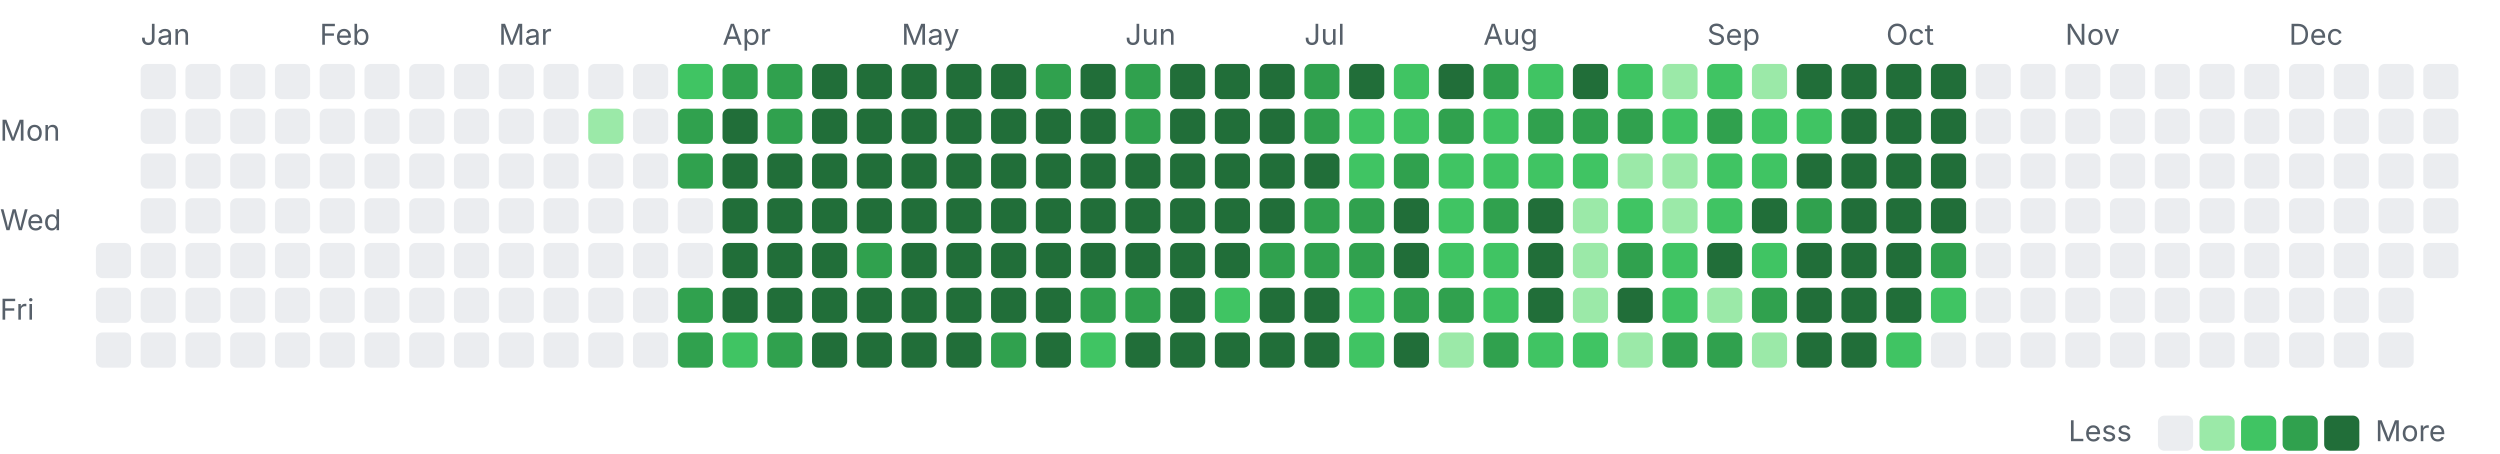
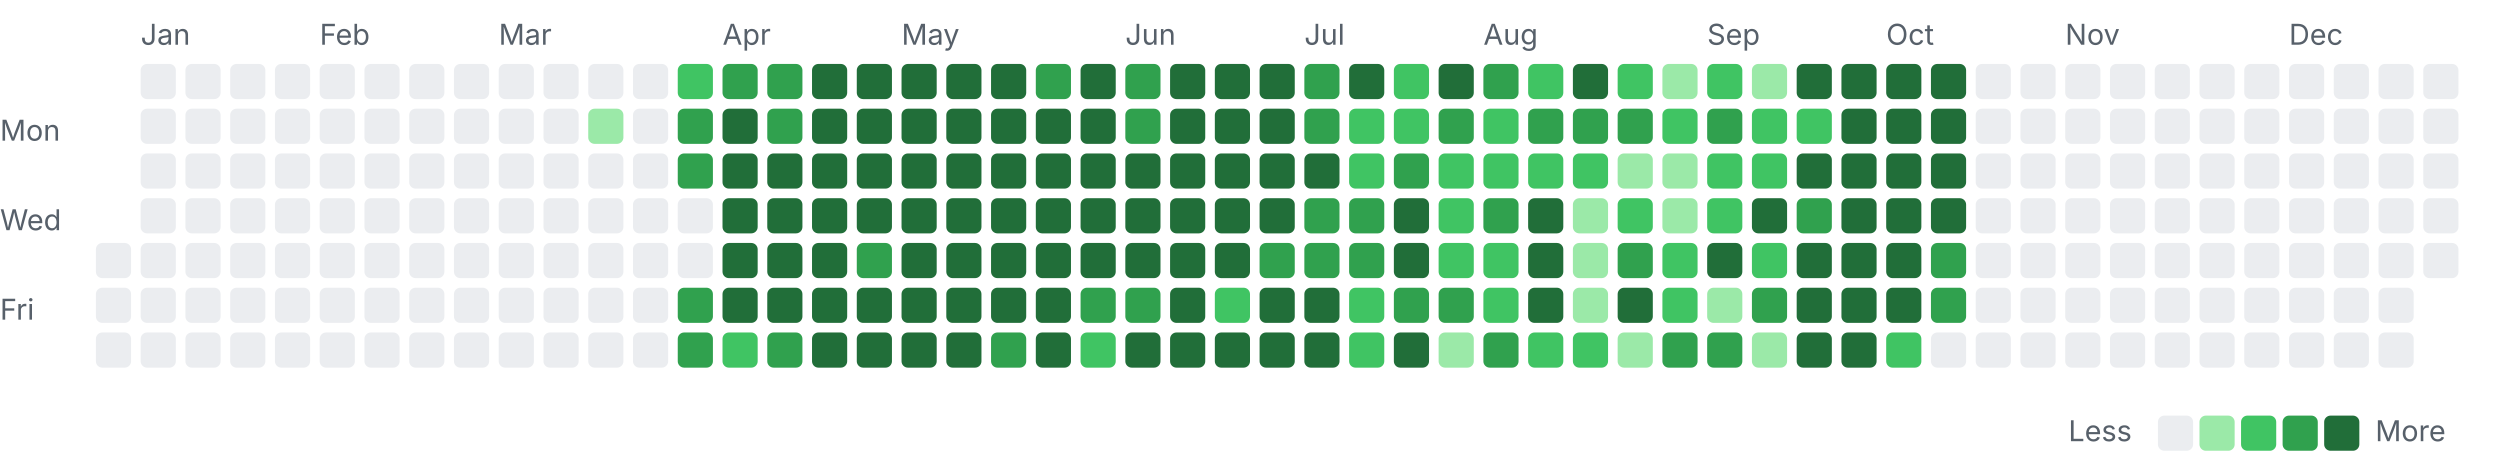
<svg xmlns="http://www.w3.org/2000/svg" width="782" height="142" viewBox="0 0 782 142">
  <style>.l0{fill:#ebedf0}.l1{fill:#9be9a8}.l2{fill:#40c463}.l3{fill:#30a14e}.l4{fill:#216e39} .lbl{fill:#57606a;font:9px -apple-system,Segoe UI,sans-serif}@media(prefers-color-scheme:dark){.l0{fill:#161b22}.l1{fill:#0e4429}.l2{fill:#006d32}.l3{fill:#26a641}.l4{fill:#39d353} .lbl{fill:#8b949e}}</style>
  <text class="lbl" x="44" y="14">Jan</text>
  <text class="lbl" x="100" y="14">Feb</text>
  <text class="lbl" x="156" y="14">Mar</text>
  <text class="lbl" x="226" y="14">Apr</text>
  <text class="lbl" x="282" y="14">May</text>
  <text class="lbl" x="352" y="14">Jun</text>
  <text class="lbl" x="408" y="14">Jul</text>
  <text class="lbl" x="464" y="14">Aug</text>
  <text class="lbl" x="534" y="14">Sep</text>
  <text class="lbl" x="590" y="14">Oct</text>
  <text class="lbl" x="646" y="14">Nov</text>
  <text class="lbl" x="716" y="14">Dec</text>
  <text class="lbl" x="0" y="44">Mon</text>
  <text class="lbl" x="0" y="72">Wed</text>
  <text class="lbl" x="0" y="100">Fri</text>
  <rect class="l0" x="30" y="76" width="11" height="11" rx="2" />
  <rect class="l0" x="30" y="90" width="11" height="11" rx="2" />
  <rect class="l0" x="30" y="104" width="11" height="11" rx="2" />
  <rect class="l0" x="44" y="20" width="11" height="11" rx="2" />
  <rect class="l0" x="44" y="34" width="11" height="11" rx="2" />
  <rect class="l0" x="44" y="48" width="11" height="11" rx="2" />
  <rect class="l0" x="44" y="62" width="11" height="11" rx="2" />
  <rect class="l0" x="44" y="76" width="11" height="11" rx="2" />
  <rect class="l0" x="44" y="90" width="11" height="11" rx="2" />
  <rect class="l0" x="44" y="104" width="11" height="11" rx="2" />
  <rect class="l0" x="58" y="20" width="11" height="11" rx="2" />
  <rect class="l0" x="58" y="34" width="11" height="11" rx="2" />
  <rect class="l0" x="58" y="48" width="11" height="11" rx="2" />
  <rect class="l0" x="58" y="62" width="11" height="11" rx="2" />
  <rect class="l0" x="58" y="76" width="11" height="11" rx="2" />
  <rect class="l0" x="58" y="90" width="11" height="11" rx="2" />
  <rect class="l0" x="58" y="104" width="11" height="11" rx="2" />
  <rect class="l0" x="72" y="20" width="11" height="11" rx="2" />
  <rect class="l0" x="72" y="34" width="11" height="11" rx="2" />
  <rect class="l0" x="72" y="48" width="11" height="11" rx="2" />
  <rect class="l0" x="72" y="62" width="11" height="11" rx="2" />
  <rect class="l0" x="72" y="76" width="11" height="11" rx="2" />
  <rect class="l0" x="72" y="90" width="11" height="11" rx="2" />
  <rect class="l0" x="72" y="104" width="11" height="11" rx="2" />
  <rect class="l0" x="86" y="20" width="11" height="11" rx="2" />
  <rect class="l0" x="86" y="34" width="11" height="11" rx="2" />
  <rect class="l0" x="86" y="48" width="11" height="11" rx="2" />
  <rect class="l0" x="86" y="62" width="11" height="11" rx="2" />
  <rect class="l0" x="86" y="76" width="11" height="11" rx="2" />
  <rect class="l0" x="86" y="90" width="11" height="11" rx="2" />
  <rect class="l0" x="86" y="104" width="11" height="11" rx="2" />
  <rect class="l0" x="100" y="20" width="11" height="11" rx="2" />
  <rect class="l0" x="100" y="34" width="11" height="11" rx="2" />
  <rect class="l0" x="100" y="48" width="11" height="11" rx="2" />
  <rect class="l0" x="100" y="62" width="11" height="11" rx="2" />
  <rect class="l0" x="100" y="76" width="11" height="11" rx="2" />
  <rect class="l0" x="100" y="90" width="11" height="11" rx="2" />
  <rect class="l0" x="100" y="104" width="11" height="11" rx="2" />
  <rect class="l0" x="114" y="20" width="11" height="11" rx="2" />
  <rect class="l0" x="114" y="34" width="11" height="11" rx="2" />
  <rect class="l0" x="114" y="48" width="11" height="11" rx="2" />
  <rect class="l0" x="114" y="62" width="11" height="11" rx="2" />
  <rect class="l0" x="114" y="76" width="11" height="11" rx="2" />
  <rect class="l0" x="114" y="90" width="11" height="11" rx="2" />
  <rect class="l0" x="114" y="104" width="11" height="11" rx="2" />
  <rect class="l0" x="128" y="20" width="11" height="11" rx="2" />
  <rect class="l0" x="128" y="34" width="11" height="11" rx="2" />
  <rect class="l0" x="128" y="48" width="11" height="11" rx="2" />
  <rect class="l0" x="128" y="62" width="11" height="11" rx="2" />
  <rect class="l0" x="128" y="76" width="11" height="11" rx="2" />
  <rect class="l0" x="128" y="90" width="11" height="11" rx="2" />
  <rect class="l0" x="128" y="104" width="11" height="11" rx="2" />
  <rect class="l0" x="142" y="20" width="11" height="11" rx="2" />
  <rect class="l0" x="142" y="34" width="11" height="11" rx="2" />
  <rect class="l0" x="142" y="48" width="11" height="11" rx="2" />
  <rect class="l0" x="142" y="62" width="11" height="11" rx="2" />
  <rect class="l0" x="142" y="76" width="11" height="11" rx="2" />
  <rect class="l0" x="142" y="90" width="11" height="11" rx="2" />
  <rect class="l0" x="142" y="104" width="11" height="11" rx="2" />
  <rect class="l0" x="156" y="20" width="11" height="11" rx="2" />
  <rect class="l0" x="156" y="34" width="11" height="11" rx="2" />
  <rect class="l0" x="156" y="48" width="11" height="11" rx="2" />
  <rect class="l0" x="156" y="62" width="11" height="11" rx="2" />
  <rect class="l0" x="156" y="76" width="11" height="11" rx="2" />
  <rect class="l0" x="156" y="90" width="11" height="11" rx="2" />
  <rect class="l0" x="156" y="104" width="11" height="11" rx="2" />
  <rect class="l0" x="170" y="20" width="11" height="11" rx="2" />
  <rect class="l0" x="170" y="34" width="11" height="11" rx="2" />
  <rect class="l0" x="170" y="48" width="11" height="11" rx="2" />
  <rect class="l0" x="170" y="62" width="11" height="11" rx="2" />
  <rect class="l0" x="170" y="76" width="11" height="11" rx="2" />
  <rect class="l0" x="170" y="90" width="11" height="11" rx="2" />
  <rect class="l0" x="170" y="104" width="11" height="11" rx="2" />
  <rect class="l0" x="184" y="20" width="11" height="11" rx="2" />
  <rect class="l1" x="184" y="34" width="11" height="11" rx="2" />
  <rect class="l0" x="184" y="48" width="11" height="11" rx="2" />
  <rect class="l0" x="184" y="62" width="11" height="11" rx="2" />
  <rect class="l0" x="184" y="76" width="11" height="11" rx="2" />
  <rect class="l0" x="184" y="90" width="11" height="11" rx="2" />
  <rect class="l0" x="184" y="104" width="11" height="11" rx="2" />
  <rect class="l0" x="198" y="20" width="11" height="11" rx="2" />
  <rect class="l0" x="198" y="34" width="11" height="11" rx="2" />
  <rect class="l0" x="198" y="48" width="11" height="11" rx="2" />
  <rect class="l0" x="198" y="62" width="11" height="11" rx="2" />
  <rect class="l0" x="198" y="76" width="11" height="11" rx="2" />
  <rect class="l0" x="198" y="90" width="11" height="11" rx="2" />
  <rect class="l0" x="198" y="104" width="11" height="11" rx="2" />
  <rect class="l2" x="212" y="20" width="11" height="11" rx="2" />
  <rect class="l3" x="212" y="34" width="11" height="11" rx="2" />
  <rect class="l3" x="212" y="48" width="11" height="11" rx="2" />
  <rect class="l0" x="212" y="62" width="11" height="11" rx="2" />
  <rect class="l0" x="212" y="76" width="11" height="11" rx="2" />
  <rect class="l3" x="212" y="90" width="11" height="11" rx="2" />
  <rect class="l3" x="212" y="104" width="11" height="11" rx="2" />
  <rect class="l3" x="226" y="20" width="11" height="11" rx="2" />
  <rect class="l4" x="226" y="34" width="11" height="11" rx="2" />
  <rect class="l4" x="226" y="48" width="11" height="11" rx="2" />
  <rect class="l4" x="226" y="62" width="11" height="11" rx="2" />
  <rect class="l4" x="226" y="76" width="11" height="11" rx="2" />
  <rect class="l4" x="226" y="90" width="11" height="11" rx="2" />
  <rect class="l2" x="226" y="104" width="11" height="11" rx="2" />
  <rect class="l3" x="240" y="20" width="11" height="11" rx="2" />
  <rect class="l3" x="240" y="34" width="11" height="11" rx="2" />
  <rect class="l4" x="240" y="48" width="11" height="11" rx="2" />
  <rect class="l4" x="240" y="62" width="11" height="11" rx="2" />
  <rect class="l4" x="240" y="76" width="11" height="11" rx="2" />
  <rect class="l4" x="240" y="90" width="11" height="11" rx="2" />
  <rect class="l3" x="240" y="104" width="11" height="11" rx="2" />
  <rect class="l4" x="254" y="20" width="11" height="11" rx="2" />
  <rect class="l4" x="254" y="34" width="11" height="11" rx="2" />
  <rect class="l4" x="254" y="48" width="11" height="11" rx="2" />
  <rect class="l4" x="254" y="62" width="11" height="11" rx="2" />
  <rect class="l4" x="254" y="76" width="11" height="11" rx="2" />
  <rect class="l4" x="254" y="90" width="11" height="11" rx="2" />
  <rect class="l4" x="254" y="104" width="11" height="11" rx="2" />
  <rect class="l4" x="268" y="20" width="11" height="11" rx="2" />
  <rect class="l4" x="268" y="34" width="11" height="11" rx="2" />
  <rect class="l4" x="268" y="48" width="11" height="11" rx="2" />
  <rect class="l4" x="268" y="62" width="11" height="11" rx="2" />
  <rect class="l3" x="268" y="76" width="11" height="11" rx="2" />
  <rect class="l4" x="268" y="90" width="11" height="11" rx="2" />
  <rect class="l4" x="268" y="104" width="11" height="11" rx="2" />
  <rect class="l4" x="282" y="20" width="11" height="11" rx="2" />
  <rect class="l4" x="282" y="34" width="11" height="11" rx="2" />
  <rect class="l4" x="282" y="48" width="11" height="11" rx="2" />
  <rect class="l4" x="282" y="62" width="11" height="11" rx="2" />
  <rect class="l4" x="282" y="76" width="11" height="11" rx="2" />
  <rect class="l4" x="282" y="90" width="11" height="11" rx="2" />
  <rect class="l4" x="282" y="104" width="11" height="11" rx="2" />
  <rect class="l4" x="296" y="20" width="11" height="11" rx="2" />
  <rect class="l4" x="296" y="34" width="11" height="11" rx="2" />
  <rect class="l4" x="296" y="48" width="11" height="11" rx="2" />
  <rect class="l4" x="296" y="62" width="11" height="11" rx="2" />
  <rect class="l4" x="296" y="76" width="11" height="11" rx="2" />
  <rect class="l4" x="296" y="90" width="11" height="11" rx="2" />
  <rect class="l4" x="296" y="104" width="11" height="11" rx="2" />
  <rect class="l4" x="310" y="20" width="11" height="11" rx="2" />
  <rect class="l4" x="310" y="34" width="11" height="11" rx="2" />
  <rect class="l4" x="310" y="48" width="11" height="11" rx="2" />
  <rect class="l4" x="310" y="62" width="11" height="11" rx="2" />
  <rect class="l4" x="310" y="76" width="11" height="11" rx="2" />
  <rect class="l4" x="310" y="90" width="11" height="11" rx="2" />
  <rect class="l3" x="310" y="104" width="11" height="11" rx="2" />
  <rect class="l3" x="324" y="20" width="11" height="11" rx="2" />
  <rect class="l4" x="324" y="34" width="11" height="11" rx="2" />
  <rect class="l4" x="324" y="48" width="11" height="11" rx="2" />
  <rect class="l4" x="324" y="62" width="11" height="11" rx="2" />
  <rect class="l4" x="324" y="76" width="11" height="11" rx="2" />
  <rect class="l4" x="324" y="90" width="11" height="11" rx="2" />
  <rect class="l4" x="324" y="104" width="11" height="11" rx="2" />
  <rect class="l4" x="338" y="20" width="11" height="11" rx="2" />
  <rect class="l4" x="338" y="34" width="11" height="11" rx="2" />
  <rect class="l4" x="338" y="48" width="11" height="11" rx="2" />
  <rect class="l4" x="338" y="62" width="11" height="11" rx="2" />
  <rect class="l4" x="338" y="76" width="11" height="11" rx="2" />
  <rect class="l3" x="338" y="90" width="11" height="11" rx="2" />
  <rect class="l2" x="338" y="104" width="11" height="11" rx="2" />
  <rect class="l3" x="352" y="20" width="11" height="11" rx="2" />
  <rect class="l3" x="352" y="34" width="11" height="11" rx="2" />
  <rect class="l4" x="352" y="48" width="11" height="11" rx="2" />
  <rect class="l4" x="352" y="62" width="11" height="11" rx="2" />
  <rect class="l4" x="352" y="76" width="11" height="11" rx="2" />
  <rect class="l3" x="352" y="90" width="11" height="11" rx="2" />
  <rect class="l4" x="352" y="104" width="11" height="11" rx="2" />
  <rect class="l4" x="366" y="20" width="11" height="11" rx="2" />
  <rect class="l4" x="366" y="34" width="11" height="11" rx="2" />
  <rect class="l4" x="366" y="48" width="11" height="11" rx="2" />
  <rect class="l4" x="366" y="62" width="11" height="11" rx="2" />
  <rect class="l4" x="366" y="76" width="11" height="11" rx="2" />
  <rect class="l4" x="366" y="90" width="11" height="11" rx="2" />
  <rect class="l4" x="366" y="104" width="11" height="11" rx="2" />
  <rect class="l4" x="380" y="20" width="11" height="11" rx="2" />
  <rect class="l4" x="380" y="34" width="11" height="11" rx="2" />
  <rect class="l4" x="380" y="48" width="11" height="11" rx="2" />
  <rect class="l4" x="380" y="62" width="11" height="11" rx="2" />
  <rect class="l4" x="380" y="76" width="11" height="11" rx="2" />
  <rect class="l2" x="380" y="90" width="11" height="11" rx="2" />
  <rect class="l4" x="380" y="104" width="11" height="11" rx="2" />
  <rect class="l4" x="394" y="20" width="11" height="11" rx="2" />
  <rect class="l4" x="394" y="34" width="11" height="11" rx="2" />
  <rect class="l4" x="394" y="48" width="11" height="11" rx="2" />
  <rect class="l4" x="394" y="62" width="11" height="11" rx="2" />
  <rect class="l3" x="394" y="76" width="11" height="11" rx="2" />
  <rect class="l4" x="394" y="90" width="11" height="11" rx="2" />
  <rect class="l4" x="394" y="104" width="11" height="11" rx="2" />
  <rect class="l3" x="408" y="20" width="11" height="11" rx="2" />
  <rect class="l3" x="408" y="34" width="11" height="11" rx="2" />
  <rect class="l4" x="408" y="48" width="11" height="11" rx="2" />
  <rect class="l3" x="408" y="62" width="11" height="11" rx="2" />
  <rect class="l3" x="408" y="76" width="11" height="11" rx="2" />
  <rect class="l4" x="408" y="90" width="11" height="11" rx="2" />
  <rect class="l4" x="408" y="104" width="11" height="11" rx="2" />
  <rect class="l4" x="422" y="20" width="11" height="11" rx="2" />
  <rect class="l2" x="422" y="34" width="11" height="11" rx="2" />
  <rect class="l2" x="422" y="48" width="11" height="11" rx="2" />
  <rect class="l3" x="422" y="62" width="11" height="11" rx="2" />
  <rect class="l3" x="422" y="76" width="11" height="11" rx="2" />
  <rect class="l2" x="422" y="90" width="11" height="11" rx="2" />
  <rect class="l2" x="422" y="104" width="11" height="11" rx="2" />
  <rect class="l2" x="436" y="20" width="11" height="11" rx="2" />
  <rect class="l2" x="436" y="34" width="11" height="11" rx="2" />
  <rect class="l3" x="436" y="48" width="11" height="11" rx="2" />
  <rect class="l4" x="436" y="62" width="11" height="11" rx="2" />
  <rect class="l4" x="436" y="76" width="11" height="11" rx="2" />
  <rect class="l3" x="436" y="90" width="11" height="11" rx="2" />
  <rect class="l4" x="436" y="104" width="11" height="11" rx="2" />
  <rect class="l4" x="450" y="20" width="11" height="11" rx="2" />
  <rect class="l3" x="450" y="34" width="11" height="11" rx="2" />
  <rect class="l2" x="450" y="48" width="11" height="11" rx="2" />
  <rect class="l2" x="450" y="62" width="11" height="11" rx="2" />
  <rect class="l2" x="450" y="76" width="11" height="11" rx="2" />
  <rect class="l3" x="450" y="90" width="11" height="11" rx="2" />
  <rect class="l1" x="450" y="104" width="11" height="11" rx="2" />
  <rect class="l3" x="464" y="20" width="11" height="11" rx="2" />
  <rect class="l2" x="464" y="34" width="11" height="11" rx="2" />
  <rect class="l2" x="464" y="48" width="11" height="11" rx="2" />
  <rect class="l3" x="464" y="62" width="11" height="11" rx="2" />
  <rect class="l2" x="464" y="76" width="11" height="11" rx="2" />
  <rect class="l2" x="464" y="90" width="11" height="11" rx="2" />
  <rect class="l3" x="464" y="104" width="11" height="11" rx="2" />
  <rect class="l2" x="478" y="20" width="11" height="11" rx="2" />
  <rect class="l3" x="478" y="34" width="11" height="11" rx="2" />
  <rect class="l2" x="478" y="48" width="11" height="11" rx="2" />
  <rect class="l4" x="478" y="62" width="11" height="11" rx="2" />
  <rect class="l4" x="478" y="76" width="11" height="11" rx="2" />
  <rect class="l4" x="478" y="90" width="11" height="11" rx="2" />
  <rect class="l2" x="478" y="104" width="11" height="11" rx="2" />
  <rect class="l4" x="492" y="20" width="11" height="11" rx="2" />
  <rect class="l3" x="492" y="34" width="11" height="11" rx="2" />
  <rect class="l2" x="492" y="48" width="11" height="11" rx="2" />
  <rect class="l1" x="492" y="62" width="11" height="11" rx="2" />
  <rect class="l1" x="492" y="76" width="11" height="11" rx="2" />
  <rect class="l1" x="492" y="90" width="11" height="11" rx="2" />
  <rect class="l2" x="492" y="104" width="11" height="11" rx="2" />
  <rect class="l2" x="506" y="20" width="11" height="11" rx="2" />
  <rect class="l3" x="506" y="34" width="11" height="11" rx="2" />
  <rect class="l1" x="506" y="48" width="11" height="11" rx="2" />
  <rect class="l2" x="506" y="62" width="11" height="11" rx="2" />
  <rect class="l3" x="506" y="76" width="11" height="11" rx="2" />
  <rect class="l4" x="506" y="90" width="11" height="11" rx="2" />
  <rect class="l1" x="506" y="104" width="11" height="11" rx="2" />
  <rect class="l1" x="520" y="20" width="11" height="11" rx="2" />
  <rect class="l2" x="520" y="34" width="11" height="11" rx="2" />
  <rect class="l1" x="520" y="48" width="11" height="11" rx="2" />
  <rect class="l1" x="520" y="62" width="11" height="11" rx="2" />
  <rect class="l2" x="520" y="76" width="11" height="11" rx="2" />
  <rect class="l2" x="520" y="90" width="11" height="11" rx="2" />
  <rect class="l3" x="520" y="104" width="11" height="11" rx="2" />
  <rect class="l2" x="534" y="20" width="11" height="11" rx="2" />
  <rect class="l3" x="534" y="34" width="11" height="11" rx="2" />
  <rect class="l2" x="534" y="48" width="11" height="11" rx="2" />
  <rect class="l2" x="534" y="62" width="11" height="11" rx="2" />
  <rect class="l4" x="534" y="76" width="11" height="11" rx="2" />
  <rect class="l1" x="534" y="90" width="11" height="11" rx="2" />
  <rect class="l3" x="534" y="104" width="11" height="11" rx="2" />
  <rect class="l1" x="548" y="20" width="11" height="11" rx="2" />
  <rect class="l2" x="548" y="34" width="11" height="11" rx="2" />
  <rect class="l2" x="548" y="48" width="11" height="11" rx="2" />
  <rect class="l4" x="548" y="62" width="11" height="11" rx="2" />
  <rect class="l2" x="548" y="76" width="11" height="11" rx="2" />
  <rect class="l3" x="548" y="90" width="11" height="11" rx="2" />
  <rect class="l1" x="548" y="104" width="11" height="11" rx="2" />
  <rect class="l4" x="562" y="20" width="11" height="11" rx="2" />
  <rect class="l2" x="562" y="34" width="11" height="11" rx="2" />
  <rect class="l4" x="562" y="48" width="11" height="11" rx="2" />
  <rect class="l3" x="562" y="62" width="11" height="11" rx="2" />
  <rect class="l4" x="562" y="76" width="11" height="11" rx="2" />
  <rect class="l4" x="562" y="90" width="11" height="11" rx="2" />
  <rect class="l4" x="562" y="104" width="11" height="11" rx="2" />
  <rect class="l4" x="576" y="20" width="11" height="11" rx="2" />
  <rect class="l4" x="576" y="34" width="11" height="11" rx="2" />
  <rect class="l4" x="576" y="48" width="11" height="11" rx="2" />
  <rect class="l4" x="576" y="62" width="11" height="11" rx="2" />
  <rect class="l4" x="576" y="76" width="11" height="11" rx="2" />
  <rect class="l4" x="576" y="90" width="11" height="11" rx="2" />
  <rect class="l4" x="576" y="104" width="11" height="11" rx="2" />
  <rect class="l4" x="590" y="20" width="11" height="11" rx="2" />
  <rect class="l4" x="590" y="34" width="11" height="11" rx="2" />
  <rect class="l4" x="590" y="48" width="11" height="11" rx="2" />
  <rect class="l4" x="590" y="62" width="11" height="11" rx="2" />
  <rect class="l4" x="590" y="76" width="11" height="11" rx="2" />
  <rect class="l4" x="590" y="90" width="11" height="11" rx="2" />
  <rect class="l2" x="590" y="104" width="11" height="11" rx="2" />
  <rect class="l4" x="604" y="20" width="11" height="11" rx="2" />
  <rect class="l4" x="604" y="34" width="11" height="11" rx="2" />
  <rect class="l4" x="604" y="48" width="11" height="11" rx="2" />
  <rect class="l4" x="604" y="62" width="11" height="11" rx="2" />
  <rect class="l3" x="604" y="76" width="11" height="11" rx="2" />
-   <rect class="l2" x="604" y="90" width="11" height="11" rx="2" />
+   <rect class="l3" x="604" y="90" width="11" height="11" rx="2" />
  <rect class="l0" x="604" y="104" width="11" height="11" rx="2" />
  <rect class="l0" x="618" y="20" width="11" height="11" rx="2" />
  <rect class="l0" x="618" y="34" width="11" height="11" rx="2" />
  <rect class="l0" x="618" y="48" width="11" height="11" rx="2" />
  <rect class="l0" x="618" y="62" width="11" height="11" rx="2" />
  <rect class="l0" x="618" y="76" width="11" height="11" rx="2" />
  <rect class="l0" x="618" y="90" width="11" height="11" rx="2" />
  <rect class="l0" x="618" y="104" width="11" height="11" rx="2" />
  <rect class="l0" x="632" y="20" width="11" height="11" rx="2" />
  <rect class="l0" x="632" y="34" width="11" height="11" rx="2" />
  <rect class="l0" x="632" y="48" width="11" height="11" rx="2" />
  <rect class="l0" x="632" y="62" width="11" height="11" rx="2" />
  <rect class="l0" x="632" y="76" width="11" height="11" rx="2" />
  <rect class="l0" x="632" y="90" width="11" height="11" rx="2" />
  <rect class="l0" x="632" y="104" width="11" height="11" rx="2" />
  <rect class="l0" x="646" y="20" width="11" height="11" rx="2" />
  <rect class="l0" x="646" y="34" width="11" height="11" rx="2" />
  <rect class="l0" x="646" y="48" width="11" height="11" rx="2" />
  <rect class="l0" x="646" y="62" width="11" height="11" rx="2" />
  <rect class="l0" x="646" y="76" width="11" height="11" rx="2" />
  <rect class="l0" x="646" y="90" width="11" height="11" rx="2" />
  <rect class="l0" x="646" y="104" width="11" height="11" rx="2" />
  <rect class="l0" x="660" y="20" width="11" height="11" rx="2" />
  <rect class="l0" x="660" y="34" width="11" height="11" rx="2" />
  <rect class="l0" x="660" y="48" width="11" height="11" rx="2" />
  <rect class="l0" x="660" y="62" width="11" height="11" rx="2" />
  <rect class="l0" x="660" y="76" width="11" height="11" rx="2" />
  <rect class="l0" x="660" y="90" width="11" height="11" rx="2" />
  <rect class="l0" x="660" y="104" width="11" height="11" rx="2" />
  <rect class="l0" x="674" y="20" width="11" height="11" rx="2" />
  <rect class="l0" x="674" y="34" width="11" height="11" rx="2" />
  <rect class="l0" x="674" y="48" width="11" height="11" rx="2" />
  <rect class="l0" x="674" y="62" width="11" height="11" rx="2" />
  <rect class="l0" x="674" y="76" width="11" height="11" rx="2" />
  <rect class="l0" x="674" y="90" width="11" height="11" rx="2" />
  <rect class="l0" x="674" y="104" width="11" height="11" rx="2" />
  <rect class="l0" x="688" y="20" width="11" height="11" rx="2" />
  <rect class="l0" x="688" y="34" width="11" height="11" rx="2" />
  <rect class="l0" x="688" y="48" width="11" height="11" rx="2" />
  <rect class="l0" x="688" y="62" width="11" height="11" rx="2" />
  <rect class="l0" x="688" y="76" width="11" height="11" rx="2" />
  <rect class="l0" x="688" y="90" width="11" height="11" rx="2" />
  <rect class="l0" x="688" y="104" width="11" height="11" rx="2" />
  <rect class="l0" x="702" y="20" width="11" height="11" rx="2" />
  <rect class="l0" x="702" y="34" width="11" height="11" rx="2" />
  <rect class="l0" x="702" y="48" width="11" height="11" rx="2" />
  <rect class="l0" x="702" y="62" width="11" height="11" rx="2" />
  <rect class="l0" x="702" y="76" width="11" height="11" rx="2" />
  <rect class="l0" x="702" y="90" width="11" height="11" rx="2" />
  <rect class="l0" x="702" y="104" width="11" height="11" rx="2" />
  <rect class="l0" x="716" y="20" width="11" height="11" rx="2" />
  <rect class="l0" x="716" y="34" width="11" height="11" rx="2" />
  <rect class="l0" x="716" y="48" width="11" height="11" rx="2" />
  <rect class="l0" x="716" y="62" width="11" height="11" rx="2" />
  <rect class="l0" x="716" y="76" width="11" height="11" rx="2" />
  <rect class="l0" x="716" y="90" width="11" height="11" rx="2" />
  <rect class="l0" x="716" y="104" width="11" height="11" rx="2" />
  <rect class="l0" x="730" y="20" width="11" height="11" rx="2" />
  <rect class="l0" x="730" y="34" width="11" height="11" rx="2" />
  <rect class="l0" x="730" y="48" width="11" height="11" rx="2" />
  <rect class="l0" x="730" y="62" width="11" height="11" rx="2" />
  <rect class="l0" x="730" y="76" width="11" height="11" rx="2" />
  <rect class="l0" x="730" y="90" width="11" height="11" rx="2" />
  <rect class="l0" x="730" y="104" width="11" height="11" rx="2" />
  <rect class="l0" x="744" y="20" width="11" height="11" rx="2" />
  <rect class="l0" x="744" y="34" width="11" height="11" rx="2" />
  <rect class="l0" x="744" y="48" width="11" height="11" rx="2" />
  <rect class="l0" x="744" y="62" width="11" height="11" rx="2" />
  <rect class="l0" x="744" y="76" width="11" height="11" rx="2" />
  <rect class="l0" x="744" y="90" width="11" height="11" rx="2" />
  <rect class="l0" x="744" y="104" width="11" height="11" rx="2" />
  <rect class="l0" x="758" y="20" width="11" height="11" rx="2" />
  <rect class="l0" x="758" y="34" width="11" height="11" rx="2" />
  <rect class="l0" x="758" y="48" width="11" height="11" rx="2" />
  <rect class="l0" x="758" y="62" width="11" height="11" rx="2" />
  <rect class="l0" x="758" y="76" width="11" height="11" rx="2" />
  <text class="lbl" x="647" y="138">Less</text>
  <rect class="l0" x="675" y="130" width="11" height="11" rx="2" />
  <rect class="l1" x="688" y="130" width="11" height="11" rx="2" />
  <rect class="l2" x="701" y="130" width="11" height="11" rx="2" />
  <rect class="l3" x="714" y="130" width="11" height="11" rx="2" />
  <rect class="l4" x="727" y="130" width="11" height="11" rx="2" />
  <text class="lbl" x="743" y="138">More</text>
</svg>
